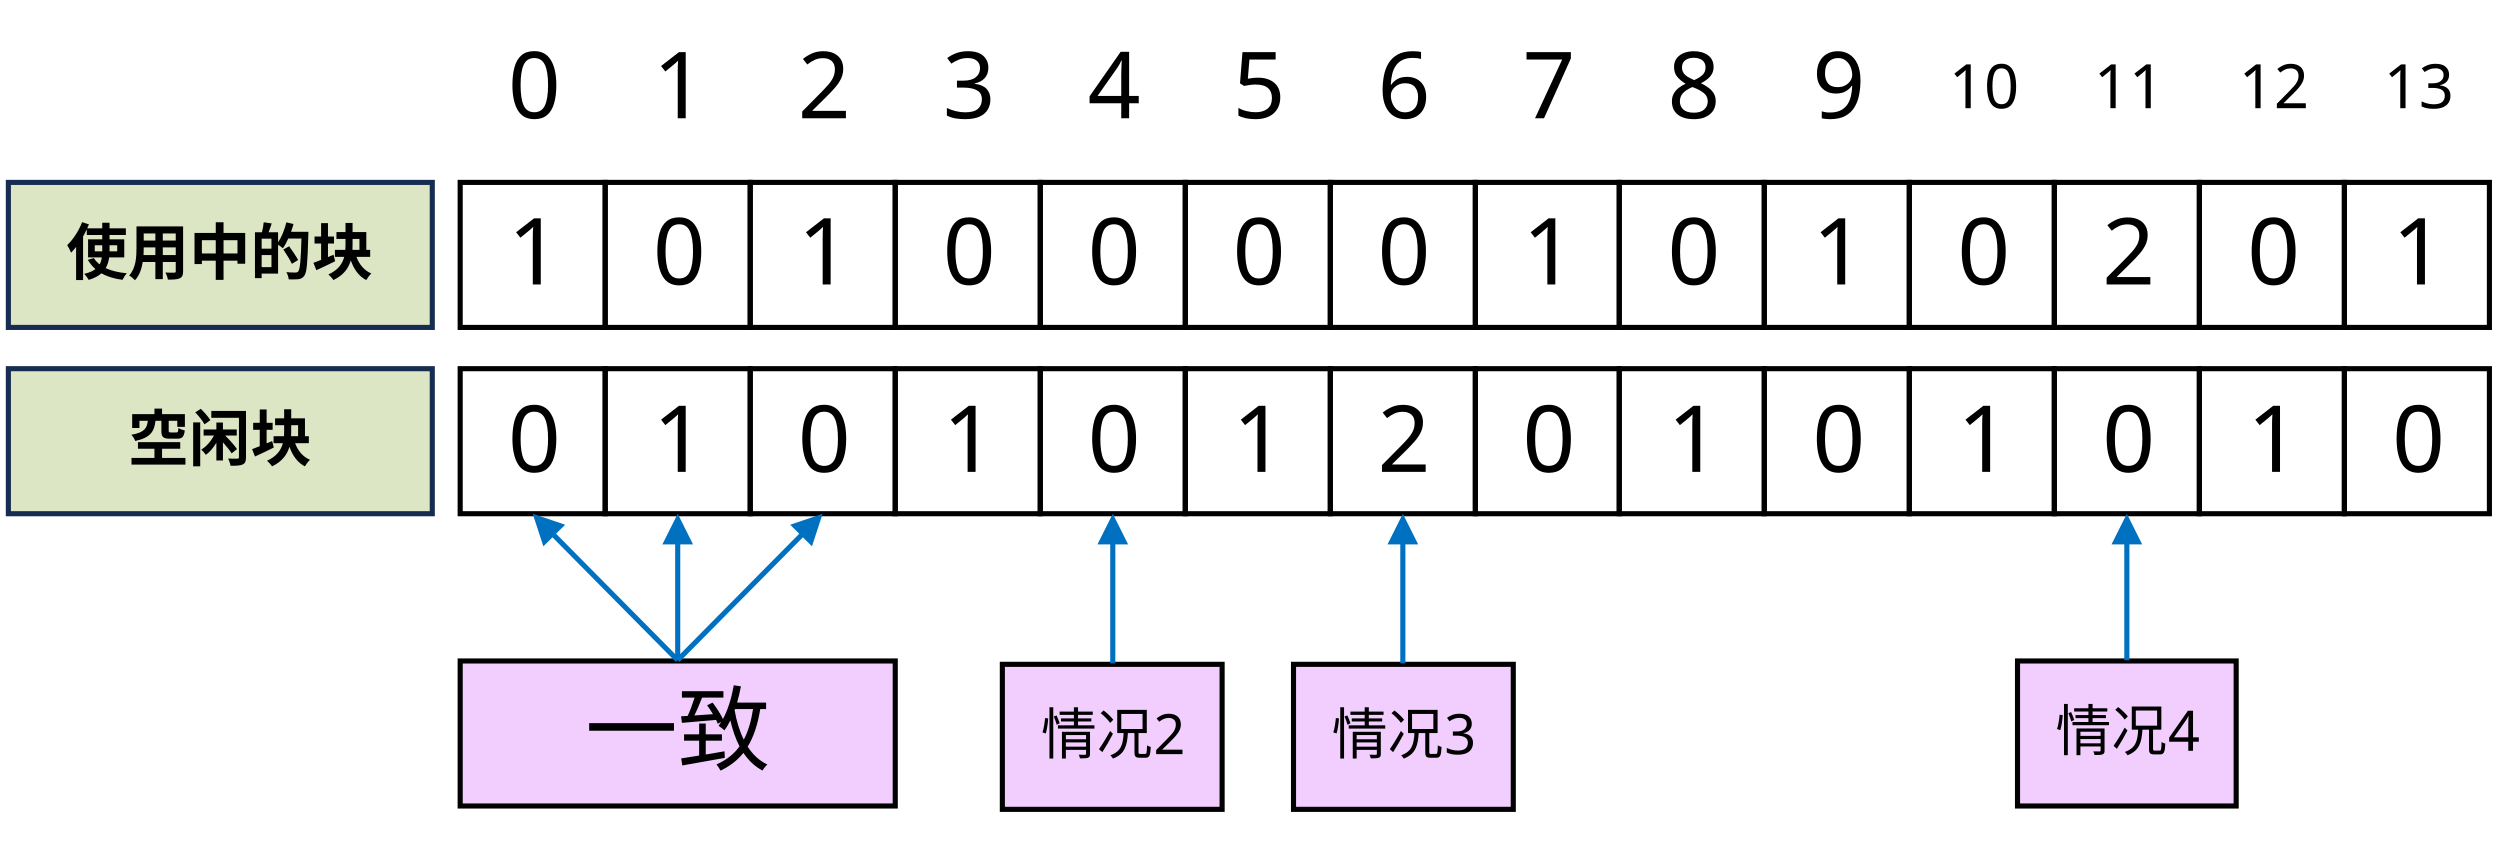
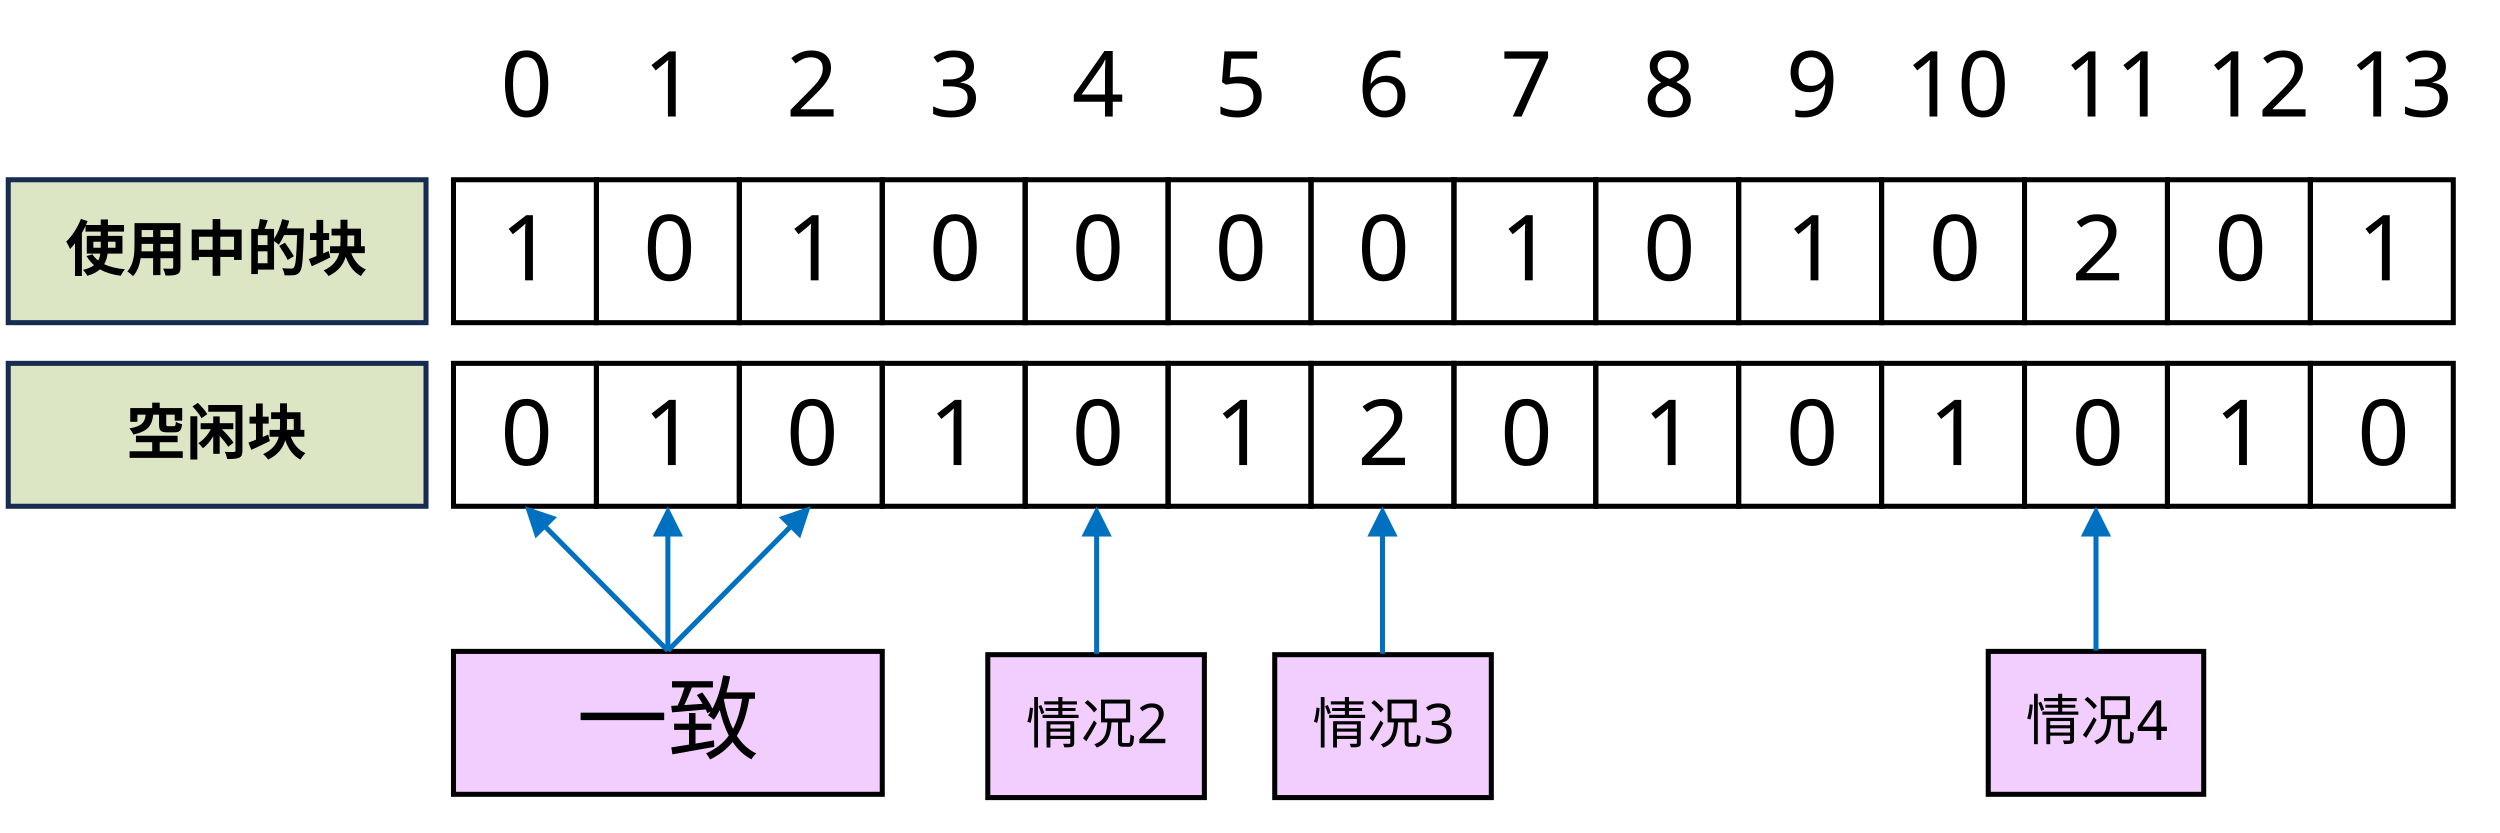
- <svg xmlns="http://www.w3.org/2000/svg" width="2241" height="757" xml:space="preserve" overflow="hidden">
+ <svg xmlns="http://www.w3.org/2000/svg" width="2274" height="757" xml:space="preserve" overflow="hidden">
  <g transform="translate(-201 -132)">
    <g>
      <rect x="1133.5" y="295.5" width="130" height="130" stroke="#000000" stroke-width="4.583" stroke-linecap="butt" stroke-linejoin="miter" stroke-miterlimit="8" stroke-opacity="1" fill="none" />
      <text fill="#000000" fill-opacity="1" font-family="DengXian,DengXian_MSFontService,sans-serif" font-style="normal" font-variant="normal" font-weight="400" font-stretch="normal" font-size="83" text-anchor="start" direction="ltr" writing-mode="lr-tb" unicode-bidi="normal" text-decoration="none" transform="matrix(1 0 0 1 1175.96 387)">0</text>
      <rect x="743.5" y="295.5" width="130" height="130" stroke="#000000" stroke-width="4.583" stroke-linecap="butt" stroke-linejoin="miter" stroke-miterlimit="8" stroke-opacity="1" fill="none" />
      <text fill="#000000" fill-opacity="1" font-family="DengXian,DengXian_MSFontService,sans-serif" font-style="normal" font-variant="normal" font-weight="400" font-stretch="normal" font-size="83" text-anchor="start" direction="ltr" writing-mode="lr-tb" unicode-bidi="normal" text-decoration="none" transform="matrix(1 0 0 1 786.195 387)">0</text>
      <rect x="1003.5" y="295.5" width="130" height="130" stroke="#000000" stroke-width="4.583" stroke-linecap="butt" stroke-linejoin="miter" stroke-miterlimit="8" stroke-opacity="1" fill="none" />
      <text fill="#000000" fill-opacity="1" font-family="DengXian,DengXian_MSFontService,sans-serif" font-style="normal" font-variant="normal" font-weight="400" font-stretch="normal" font-size="83" text-anchor="start" direction="ltr" writing-mode="lr-tb" unicode-bidi="normal" text-decoration="none" transform="matrix(1 0 0 1 1046.04 387)">0</text>
      <rect x="873.5" y="295.5" width="130" height="130" stroke="#000000" stroke-width="4.583" stroke-linecap="butt" stroke-linejoin="miter" stroke-miterlimit="8" stroke-opacity="1" fill="none" />
      <text fill="#000000" fill-opacity="1" font-family="DengXian,DengXian_MSFontService,sans-serif" font-style="normal" font-variant="normal" font-weight="400" font-stretch="normal" font-size="83" text-anchor="start" direction="ltr" writing-mode="lr-tb" unicode-bidi="normal" text-decoration="none" transform="matrix(1 0 0 1 916.116 387)">1</text>
      <rect x="1393.5" y="295.5" width="130" height="130" stroke="#000000" stroke-width="4.583" stroke-linecap="butt" stroke-linejoin="miter" stroke-miterlimit="8" stroke-opacity="1" fill="none" />
      <text fill="#000000" fill-opacity="1" font-family="DengXian,DengXian_MSFontService,sans-serif" font-style="normal" font-variant="normal" font-weight="400" font-stretch="normal" font-size="83" text-anchor="start" direction="ltr" writing-mode="lr-tb" unicode-bidi="normal" text-decoration="none" transform="matrix(1 0 0 1 1435.8 387)">0</text>
      <rect x="1263.5" y="295.5" width="130" height="130" stroke="#000000" stroke-width="4.583" stroke-linecap="butt" stroke-linejoin="miter" stroke-miterlimit="8" stroke-opacity="1" fill="none" />
      <text fill="#000000" fill-opacity="1" font-family="DengXian,DengXian_MSFontService,sans-serif" font-style="normal" font-variant="normal" font-weight="400" font-stretch="normal" font-size="83" text-anchor="start" direction="ltr" writing-mode="lr-tb" unicode-bidi="normal" text-decoration="none" transform="matrix(1 0 0 1 1305.88 387)">0</text>
      <rect x="1652.5" y="295.5" width="130" height="130" stroke="#000000" stroke-width="4.583" stroke-linecap="butt" stroke-linejoin="miter" stroke-miterlimit="8" stroke-opacity="1" fill="none" />
      <text fill="#000000" fill-opacity="1" font-family="DengXian,DengXian_MSFontService,sans-serif" font-style="normal" font-variant="normal" font-weight="400" font-stretch="normal" font-size="83" text-anchor="start" direction="ltr" writing-mode="lr-tb" unicode-bidi="normal" text-decoration="none" transform="matrix(1 0 0 1 1695.64 387)">0</text>
      <rect x="1523.5" y="295.5" width="129" height="130" stroke="#000000" stroke-width="4.583" stroke-linecap="butt" stroke-linejoin="miter" stroke-miterlimit="8" stroke-opacity="1" fill="none" />
      <text fill="#000000" fill-opacity="1" font-family="DengXian,DengXian_MSFontService,sans-serif" font-style="normal" font-variant="normal" font-weight="400" font-stretch="normal" font-size="83" text-anchor="start" direction="ltr" writing-mode="lr-tb" unicode-bidi="normal" text-decoration="none" transform="matrix(1 0 0 1 1565.72 387)">1</text>
      <rect x="1912.5" y="295.5" width="130" height="130" stroke="#000000" stroke-width="4.583" stroke-linecap="butt" stroke-linejoin="miter" stroke-miterlimit="8" stroke-opacity="1" fill="none" />
      <text fill="#000000" fill-opacity="1" font-family="DengXian,DengXian_MSFontService,sans-serif" font-style="normal" font-variant="normal" font-weight="400" font-stretch="normal" font-size="83" text-anchor="start" direction="ltr" writing-mode="lr-tb" unicode-bidi="normal" text-decoration="none" transform="matrix(1 0 0 1 1955.49 387)">0</text>
      <rect x="1782.5" y="295.5" width="130" height="130" stroke="#000000" stroke-width="4.583" stroke-linecap="butt" stroke-linejoin="miter" stroke-miterlimit="8" stroke-opacity="1" fill="none" />
      <text fill="#000000" fill-opacity="1" font-family="DengXian,DengXian_MSFontService,sans-serif" font-style="normal" font-variant="normal" font-weight="400" font-stretch="normal" font-size="83" text-anchor="start" direction="ltr" writing-mode="lr-tb" unicode-bidi="normal" text-decoration="none" transform="matrix(1 0 0 1 1825.56 387)">1</text>
      <rect x="2302.5" y="295.5" width="130" height="130" stroke="#000000" stroke-width="4.583" stroke-linecap="butt" stroke-linejoin="miter" stroke-miterlimit="8" stroke-opacity="1" fill="none" />
      <text fill="#000000" fill-opacity="1" font-family="DengXian,DengXian_MSFontService,sans-serif" font-style="normal" font-variant="normal" font-weight="400" font-stretch="normal" font-size="83" text-anchor="start" direction="ltr" writing-mode="lr-tb" unicode-bidi="normal" text-decoration="none" transform="matrix(1 0 0 1 2345.25 387)">1</text>
      <rect x="2042.5" y="295.5" width="130" height="130" stroke="#000000" stroke-width="4.583" stroke-linecap="butt" stroke-linejoin="miter" stroke-miterlimit="8" stroke-opacity="1" fill="none" />
      <text fill="#000000" fill-opacity="1" font-family="DengXian,DengXian_MSFontService,sans-serif" font-style="normal" font-variant="normal" font-weight="400" font-stretch="normal" font-size="83" text-anchor="start" direction="ltr" writing-mode="lr-tb" unicode-bidi="normal" text-decoration="none" transform="matrix(1 0 0 1 2085.41 387)">2</text>
      <rect x="2172.5" y="295.5" width="130" height="130" stroke="#000000" stroke-width="4.583" stroke-linecap="butt" stroke-linejoin="miter" stroke-miterlimit="8" stroke-opacity="1" fill="none" />
      <text fill="#000000" fill-opacity="1" font-family="DengXian,DengXian_MSFontService,sans-serif" font-style="normal" font-variant="normal" font-weight="400" font-stretch="normal" font-size="83" text-anchor="start" direction="ltr" writing-mode="lr-tb" unicode-bidi="normal" text-decoration="none" transform="matrix(1 0 0 1 2215.33 387)">0</text>
      <rect x="613.5" y="295.5" width="130" height="130" stroke="#000000" stroke-width="4.583" stroke-linecap="butt" stroke-linejoin="miter" stroke-miterlimit="8" stroke-opacity="1" fill="none" />
      <text fill="#000000" fill-opacity="1" font-family="DengXian,DengXian_MSFontService,sans-serif" font-style="normal" font-variant="normal" font-weight="400" font-stretch="normal" font-size="83" text-anchor="start" direction="ltr" writing-mode="lr-tb" unicode-bidi="normal" text-decoration="none" transform="matrix(1 0 0 1 656.274 387)">1</text>
      <rect x="208.5" y="295.5" width="380" height="130" stroke="#172C51" stroke-width="4.583" stroke-linecap="butt" stroke-linejoin="miter" stroke-miterlimit="8" stroke-opacity="1" fill="#DDE6C4" fill-opacity="1" />
      <text fill="#000000" fill-opacity="1" font-family="DengXian,DengXian_MSFontService,sans-serif" font-style="normal" font-variant="normal" font-weight="700" font-stretch="normal" font-size="55" text-anchor="start" direction="ltr" writing-mode="lr-tb" unicode-bidi="normal" text-decoration="none" transform="matrix(1 0 0 1 260.526 378)">使用中的块</text>
      <rect x="1133.5" y="462.5" width="130" height="130" stroke="#000000" stroke-width="4.583" stroke-linecap="butt" stroke-linejoin="miter" stroke-miterlimit="8" stroke-opacity="1" fill="none" />
      <text fill="#000000" fill-opacity="1" font-family="DengXian,DengXian_MSFontService,sans-serif" font-style="normal" font-variant="normal" font-weight="400" font-stretch="normal" font-size="83" text-anchor="start" direction="ltr" writing-mode="lr-tb" unicode-bidi="normal" text-decoration="none" transform="matrix(1 0 0 1 1175.96 555)">0</text>
      <rect x="743.5" y="462.5" width="130" height="130" stroke="#000000" stroke-width="4.583" stroke-linecap="butt" stroke-linejoin="miter" stroke-miterlimit="8" stroke-opacity="1" fill="none" />
      <text fill="#000000" fill-opacity="1" font-family="DengXian,DengXian_MSFontService,sans-serif" font-style="normal" font-variant="normal" font-weight="400" font-stretch="normal" font-size="83" text-anchor="start" direction="ltr" writing-mode="lr-tb" unicode-bidi="normal" text-decoration="none" transform="matrix(1 0 0 1 786.195 555)">1</text>
      <rect x="1003.5" y="462.5" width="130" height="130" stroke="#000000" stroke-width="4.583" stroke-linecap="butt" stroke-linejoin="miter" stroke-miterlimit="8" stroke-opacity="1" fill="none" />
      <text fill="#000000" fill-opacity="1" font-family="DengXian,DengXian_MSFontService,sans-serif" font-style="normal" font-variant="normal" font-weight="400" font-stretch="normal" font-size="83" text-anchor="start" direction="ltr" writing-mode="lr-tb" unicode-bidi="normal" text-decoration="none" transform="matrix(1 0 0 1 1046.04 555)">1</text>
      <rect x="873.5" y="462.5" width="130" height="130" stroke="#000000" stroke-width="4.583" stroke-linecap="butt" stroke-linejoin="miter" stroke-miterlimit="8" stroke-opacity="1" fill="none" />
      <text fill="#000000" fill-opacity="1" font-family="DengXian,DengXian_MSFontService,sans-serif" font-style="normal" font-variant="normal" font-weight="400" font-stretch="normal" font-size="83" text-anchor="start" direction="ltr" writing-mode="lr-tb" unicode-bidi="normal" text-decoration="none" transform="matrix(1 0 0 1 916.116 555)">0</text>
      <rect x="1393.5" y="462.5" width="130" height="130" stroke="#000000" stroke-width="4.583" stroke-linecap="butt" stroke-linejoin="miter" stroke-miterlimit="8" stroke-opacity="1" fill="none" />
      <text fill="#000000" fill-opacity="1" font-family="DengXian,DengXian_MSFontService,sans-serif" font-style="normal" font-variant="normal" font-weight="400" font-stretch="normal" font-size="83" text-anchor="start" direction="ltr" writing-mode="lr-tb" unicode-bidi="normal" text-decoration="none" transform="matrix(1 0 0 1 1435.8 555)">2</text>
      <rect x="1263.5" y="462.5" width="130" height="130" stroke="#000000" stroke-width="4.583" stroke-linecap="butt" stroke-linejoin="miter" stroke-miterlimit="8" stroke-opacity="1" fill="none" />
      <text fill="#000000" fill-opacity="1" font-family="DengXian,DengXian_MSFontService,sans-serif" font-style="normal" font-variant="normal" font-weight="400" font-stretch="normal" font-size="83" text-anchor="start" direction="ltr" writing-mode="lr-tb" unicode-bidi="normal" text-decoration="none" transform="matrix(1 0 0 1 1305.88 555)">1</text>
      <rect x="1652.5" y="462.5" width="130" height="130" stroke="#000000" stroke-width="4.583" stroke-linecap="butt" stroke-linejoin="miter" stroke-miterlimit="8" stroke-opacity="1" fill="none" />
      <text fill="#000000" fill-opacity="1" font-family="DengXian,DengXian_MSFontService,sans-serif" font-style="normal" font-variant="normal" font-weight="400" font-stretch="normal" font-size="83" text-anchor="start" direction="ltr" writing-mode="lr-tb" unicode-bidi="normal" text-decoration="none" transform="matrix(1 0 0 1 1695.64 555)">1</text>
      <rect x="1523.5" y="462.5" width="129" height="130" stroke="#000000" stroke-width="4.583" stroke-linecap="butt" stroke-linejoin="miter" stroke-miterlimit="8" stroke-opacity="1" fill="none" />
      <text fill="#000000" fill-opacity="1" font-family="DengXian,DengXian_MSFontService,sans-serif" font-style="normal" font-variant="normal" font-weight="400" font-stretch="normal" font-size="83" text-anchor="start" direction="ltr" writing-mode="lr-tb" unicode-bidi="normal" text-decoration="none" transform="matrix(1 0 0 1 1565.72 555)">0</text>
      <rect x="1912.5" y="462.5" width="130" height="130" stroke="#000000" stroke-width="4.583" stroke-linecap="butt" stroke-linejoin="miter" stroke-miterlimit="8" stroke-opacity="1" fill="none" />
      <text fill="#000000" fill-opacity="1" font-family="DengXian,DengXian_MSFontService,sans-serif" font-style="normal" font-variant="normal" font-weight="400" font-stretch="normal" font-size="83" text-anchor="start" direction="ltr" writing-mode="lr-tb" unicode-bidi="normal" text-decoration="none" transform="matrix(1 0 0 1 1955.49 555)">1</text>
      <rect x="1782.5" y="462.5" width="130" height="130" stroke="#000000" stroke-width="4.583" stroke-linecap="butt" stroke-linejoin="miter" stroke-miterlimit="8" stroke-opacity="1" fill="none" />
      <text fill="#000000" fill-opacity="1" font-family="DengXian,DengXian_MSFontService,sans-serif" font-style="normal" font-variant="normal" font-weight="400" font-stretch="normal" font-size="83" text-anchor="start" direction="ltr" writing-mode="lr-tb" unicode-bidi="normal" text-decoration="none" transform="matrix(1 0 0 1 1825.56 555)">0</text>
      <rect x="2302.5" y="462.5" width="130" height="130" stroke="#000000" stroke-width="4.583" stroke-linecap="butt" stroke-linejoin="miter" stroke-miterlimit="8" stroke-opacity="1" fill="none" />
      <text fill="#000000" fill-opacity="1" font-family="DengXian,DengXian_MSFontService,sans-serif" font-style="normal" font-variant="normal" font-weight="400" font-stretch="normal" font-size="83" text-anchor="start" direction="ltr" writing-mode="lr-tb" unicode-bidi="normal" text-decoration="none" transform="matrix(1 0 0 1 2345.25 555)">0</text>
      <rect x="2042.5" y="462.5" width="130" height="130" stroke="#000000" stroke-width="4.583" stroke-linecap="butt" stroke-linejoin="miter" stroke-miterlimit="8" stroke-opacity="1" fill="none" />
      <text fill="#000000" fill-opacity="1" font-family="DengXian,DengXian_MSFontService,sans-serif" font-style="normal" font-variant="normal" font-weight="400" font-stretch="normal" font-size="83" text-anchor="start" direction="ltr" writing-mode="lr-tb" unicode-bidi="normal" text-decoration="none" transform="matrix(1 0 0 1 2085.41 555)">0</text>
      <rect x="2172.5" y="462.5" width="130" height="130" stroke="#000000" stroke-width="4.583" stroke-linecap="butt" stroke-linejoin="miter" stroke-miterlimit="8" stroke-opacity="1" fill="none" />
      <text fill="#000000" fill-opacity="1" font-family="DengXian,DengXian_MSFontService,sans-serif" font-style="normal" font-variant="normal" font-weight="400" font-stretch="normal" font-size="83" text-anchor="start" direction="ltr" writing-mode="lr-tb" unicode-bidi="normal" text-decoration="none" transform="matrix(1 0 0 1 2215.33 555)">1</text>
      <rect x="613.5" y="462.5" width="130" height="130" stroke="#000000" stroke-width="4.583" stroke-linecap="butt" stroke-linejoin="miter" stroke-miterlimit="8" stroke-opacity="1" fill="none" />
      <text fill="#000000" fill-opacity="1" font-family="DengXian,DengXian_MSFontService,sans-serif" font-style="normal" font-variant="normal" font-weight="400" font-stretch="normal" font-size="83" text-anchor="start" direction="ltr" writing-mode="lr-tb" unicode-bidi="normal" text-decoration="none" transform="matrix(1 0 0 1 656.274 555)">0</text>
      <rect x="208.5" y="462.5" width="380" height="130" stroke="#172C51" stroke-width="4.583" stroke-linecap="butt" stroke-linejoin="miter" stroke-miterlimit="8" stroke-opacity="1" fill="#DDE6C4" fill-opacity="1" />
      <text fill="#000000" fill-opacity="1" font-family="DengXian,DengXian_MSFontService,sans-serif" font-style="normal" font-variant="normal" font-weight="700" font-stretch="normal" font-size="55" text-anchor="start" direction="ltr" writing-mode="lr-tb" unicode-bidi="normal" text-decoration="none" transform="matrix(1 0 0 1 315.526 545)">空闲块</text>
      <rect x="613.5" y="724.5" width="390" height="130" stroke="#000000" stroke-width="4.583" stroke-linecap="butt" stroke-linejoin="miter" stroke-miterlimit="8" stroke-opacity="1" fill="#F2CEFE" fill-opacity="1" />
      <text fill="#000000" fill-opacity="1" font-family="DengXian,DengXian_MSFontService,sans-serif" font-style="normal" font-variant="normal" font-weight="400" font-stretch="normal" font-size="83" text-anchor="start" direction="ltr" writing-mode="lr-tb" unicode-bidi="normal" text-decoration="none" transform="matrix(1 0 0 1 725.466 816)">一致</text>
      <path d="M806.792 725.401 692.991 610.401 696.248 607.177 810.05 722.177ZM688.07 621.719 678.5 592.5 707.617 602.375Z" fill="#0070C0" fill-rule="nonzero" fill-opacity="1" />
      <path d="M2.292-6.29942e-06 2.292 108.372-2.291 108.372-2.292 6.29942e-06ZM13.75 103.789 0 131.289-13.75 103.789Z" fill="#0070C0" fill-rule="nonzero" fill-opacity="1" transform="matrix(1 0 0 -1 808.5 723.789)" />
      <path d="M1.629-1.612 115.431 113.388 112.173 116.612-1.629 1.612ZM120.351 102.07 129.921 131.289 100.804 121.414Z" fill="#0070C0" fill-rule="nonzero" fill-opacity="1" transform="matrix(1 0 0 -1 808.5 723.789)" />
      <rect x="1099.5" y="727.5" width="197" height="130" stroke="#000000" stroke-width="4.583" stroke-linecap="butt" stroke-linejoin="miter" stroke-miterlimit="8" stroke-opacity="1" fill="#F2CEFE" fill-opacity="1" />
      <text fill="#000000" fill-opacity="1" font-family="DengXian,DengXian_MSFontService,sans-serif" font-style="normal" font-variant="normal" font-weight="400" font-stretch="normal" font-size="50" text-anchor="start" direction="ltr" writing-mode="lr-tb" unicode-bidi="normal" text-decoration="none" transform="matrix(1 0 0 1 1134.14 808)">情况</text>
      <text fill="#000000" fill-opacity="1" font-family="DengXian,DengXian_MSFontService,sans-serif" font-style="normal" font-variant="normal" font-weight="400" font-stretch="normal" font-size="50" text-anchor="start" direction="ltr" writing-mode="lr-tb" unicode-bidi="normal" text-decoration="none" transform="matrix(1 0 0 1 1234.97 808)">2</text>
      <path d="M2.292-6.16351e-06 2.292 111.267-2.291 111.267-2.292 6.16351e-06ZM13.75 106.684 0 134.184-13.75 106.684Z" fill="#0070C0" fill-rule="nonzero" fill-opacity="1" transform="matrix(1 0 0 -1 1198.5 726.684)" />
      <rect x="1360.5" y="727.5" width="197" height="130" stroke="#000000" stroke-width="4.583" stroke-linecap="butt" stroke-linejoin="miter" stroke-miterlimit="8" stroke-opacity="1" fill="#F2CEFE" fill-opacity="1" />
      <text fill="#000000" fill-opacity="1" font-family="DengXian,DengXian_MSFontService,sans-serif" font-style="normal" font-variant="normal" font-weight="400" font-stretch="normal" font-size="50" text-anchor="start" direction="ltr" writing-mode="lr-tb" unicode-bidi="normal" text-decoration="none" transform="matrix(1 0 0 1 1394.81 808)">情况</text>
      <text fill="#000000" fill-opacity="1" font-family="DengXian,DengXian_MSFontService,sans-serif" font-style="normal" font-variant="normal" font-weight="400" font-stretch="normal" font-size="50" text-anchor="start" direction="ltr" writing-mode="lr-tb" unicode-bidi="normal" text-decoration="none" transform="matrix(1 0 0 1 1495.65 808)">3</text>
      <path d="M2.292-6.16351e-06 2.292 111.267-2.291 111.267-2.292 6.16351e-06ZM13.75 106.684 0 134.184-13.75 106.684Z" fill="#0070C0" fill-rule="nonzero" fill-opacity="1" transform="matrix(1 0 0 -1 1458.5 726.684)" />
      <rect x="2009.5" y="724.5" width="196" height="130" stroke="#000000" stroke-width="4.583" stroke-linecap="butt" stroke-linejoin="miter" stroke-miterlimit="8" stroke-opacity="1" fill="#F2CEFE" fill-opacity="1" />
      <text fill="#000000" fill-opacity="1" font-family="DengXian,DengXian_MSFontService,sans-serif" font-style="normal" font-variant="normal" font-weight="400" font-stretch="normal" font-size="50" text-anchor="start" direction="ltr" writing-mode="lr-tb" unicode-bidi="normal" text-decoration="none" transform="matrix(1 0 0 1 2043.58 805)">情况</text>
      <text fill="#000000" fill-opacity="1" font-family="DengXian,DengXian_MSFontService,sans-serif" font-style="normal" font-variant="normal" font-weight="400" font-stretch="normal" font-size="50" text-anchor="start" direction="ltr" writing-mode="lr-tb" unicode-bidi="normal" text-decoration="none" transform="matrix(1 0 0 1 2144.42 805)">4</text>
      <path d="M2.292-6.29942e-06 2.292 108.372-2.291 108.372-2.292 6.29942e-06ZM13.75 103.789 0 131.289-13.75 103.789Z" fill="#0070C0" fill-rule="nonzero" fill-opacity="1" transform="matrix(1 0 0 -1 2107.5 723.789)" />
      <text fill="#000000" fill-opacity="1" font-family="DengXian,DengXian_MSFontService,sans-serif" font-style="normal" font-variant="normal" font-weight="400" font-stretch="normal" font-size="83" text-anchor="start" direction="ltr" writing-mode="lr-tb" unicode-bidi="normal" text-decoration="none" transform="matrix(1 0 0 1 1175.96 238)">4</text>
      <text fill="#000000" fill-opacity="1" font-family="DengXian,DengXian_MSFontService,sans-serif" font-style="normal" font-variant="normal" font-weight="400" font-stretch="normal" font-size="83" text-anchor="start" direction="ltr" writing-mode="lr-tb" unicode-bidi="normal" text-decoration="none" transform="matrix(1 0 0 1 786.195 238)">1</text>
      <text fill="#000000" fill-opacity="1" font-family="DengXian,DengXian_MSFontService,sans-serif" font-style="normal" font-variant="normal" font-weight="400" font-stretch="normal" font-size="83" text-anchor="start" direction="ltr" writing-mode="lr-tb" unicode-bidi="normal" text-decoration="none" transform="matrix(1 0 0 1 1046.04 238)">3</text>
      <text fill="#000000" fill-opacity="1" font-family="DengXian,DengXian_MSFontService,sans-serif" font-style="normal" font-variant="normal" font-weight="400" font-stretch="normal" font-size="83" text-anchor="start" direction="ltr" writing-mode="lr-tb" unicode-bidi="normal" text-decoration="none" transform="matrix(1 0 0 1 916.116 238)">2</text>
      <text fill="#000000" fill-opacity="1" font-family="DengXian,DengXian_MSFontService,sans-serif" font-style="normal" font-variant="normal" font-weight="400" font-stretch="normal" font-size="83" text-anchor="start" direction="ltr" writing-mode="lr-tb" unicode-bidi="normal" text-decoration="none" transform="matrix(1 0 0 1 1435.8 238)">6</text>
      <text fill="#000000" fill-opacity="1" font-family="DengXian,DengXian_MSFontService,sans-serif" font-style="normal" font-variant="normal" font-weight="400" font-stretch="normal" font-size="83" text-anchor="start" direction="ltr" writing-mode="lr-tb" unicode-bidi="normal" text-decoration="none" transform="matrix(1 0 0 1 1305.88 238)">5</text>
      <text fill="#000000" fill-opacity="1" font-family="DengXian,DengXian_MSFontService,sans-serif" font-style="normal" font-variant="normal" font-weight="400" font-stretch="normal" font-size="83" text-anchor="start" direction="ltr" writing-mode="lr-tb" unicode-bidi="normal" text-decoration="none" transform="matrix(1 0 0 1 1695.64 238)">8</text>
      <text fill="#000000" fill-opacity="1" font-family="DengXian,DengXian_MSFontService,sans-serif" font-style="normal" font-variant="normal" font-weight="400" font-stretch="normal" font-size="83" text-anchor="start" direction="ltr" writing-mode="lr-tb" unicode-bidi="normal" text-decoration="none" transform="matrix(1 0 0 1 1565.72 238)">7</text>
-       <text fill="#000000" fill-opacity="1" font-family="DengXian,DengXian_MSFontService,sans-serif" font-style="normal" font-variant="normal" font-weight="400" font-stretch="normal" font-size="55" text-anchor="start" direction="ltr" writing-mode="lr-tb" unicode-bidi="normal" text-decoration="none" transform="matrix(1 0 0 1 1948.04 229)">10</text>
+       <text fill="#000000" fill-opacity="1" font-family="DengXian,DengXian_MSFontService,sans-serif" font-style="normal" font-variant="normal" font-weight="400" font-stretch="normal" font-size="83" text-anchor="start" direction="ltr" writing-mode="lr-tb" unicode-bidi="normal" text-decoration="none" transform="matrix(1 0 0 1 1933.72 238)">10</text>
      <text fill="#000000" fill-opacity="1" font-family="DengXian,DengXian_MSFontService,sans-serif" font-style="normal" font-variant="normal" font-weight="400" font-stretch="normal" font-size="83" text-anchor="start" direction="ltr" writing-mode="lr-tb" unicode-bidi="normal" text-decoration="none" transform="matrix(1 0 0 1 1825.56 238)">9</text>
-       <text fill="#000000" fill-opacity="1" font-family="DengXian,DengXian_MSFontService,sans-serif" font-style="normal" font-variant="normal" font-weight="400" font-stretch="normal" font-size="55" text-anchor="start" direction="ltr" writing-mode="lr-tb" unicode-bidi="normal" text-decoration="none" transform="matrix(1 0 0 1 2337.8 229)">13</text>
-       <text fill="#000000" fill-opacity="1" font-family="DengXian,DengXian_MSFontService,sans-serif" font-style="normal" font-variant="normal" font-weight="400" font-stretch="normal" font-size="55" text-anchor="start" direction="ltr" writing-mode="lr-tb" unicode-bidi="normal" text-decoration="none" transform="matrix(1 0 0 1 2077.96 229)">11</text>
-       <text fill="#000000" fill-opacity="1" font-family="DengXian,DengXian_MSFontService,sans-serif" font-style="normal" font-variant="normal" font-weight="400" font-stretch="normal" font-size="55" text-anchor="start" direction="ltr" writing-mode="lr-tb" unicode-bidi="normal" text-decoration="none" transform="matrix(1 0 0 1 2207.88 229)">12</text>
+       <text fill="#000000" fill-opacity="1" font-family="DengXian,DengXian_MSFontService,sans-serif" font-style="normal" font-variant="normal" font-weight="400" font-stretch="normal" font-size="83" text-anchor="start" direction="ltr" writing-mode="lr-tb" unicode-bidi="normal" text-decoration="none" transform="matrix(1 0 0 1 2337.41 238)">13</text>
+       <text fill="#000000" fill-opacity="1" font-family="DengXian,DengXian_MSFontService,sans-serif" font-style="normal" font-variant="normal" font-weight="400" font-stretch="normal" font-size="83" text-anchor="start" direction="ltr" writing-mode="lr-tb" unicode-bidi="normal" text-decoration="none" transform="matrix(1 0 0 1 2077.57 238)">11</text>
+       <text fill="#000000" fill-opacity="1" font-family="DengXian,DengXian_MSFontService,sans-serif" font-style="normal" font-variant="normal" font-weight="400" font-stretch="normal" font-size="83" text-anchor="start" direction="ltr" writing-mode="lr-tb" unicode-bidi="normal" text-decoration="none" transform="matrix(1 0 0 1 2207.49 238)">12</text>
      <text fill="#000000" fill-opacity="1" font-family="DengXian,DengXian_MSFontService,sans-serif" font-style="normal" font-variant="normal" font-weight="400" font-stretch="normal" font-size="83" text-anchor="start" direction="ltr" writing-mode="lr-tb" unicode-bidi="normal" text-decoration="none" transform="matrix(1 0 0 1 656.274 238)">0</text>
    </g>
  </g>
</svg>
